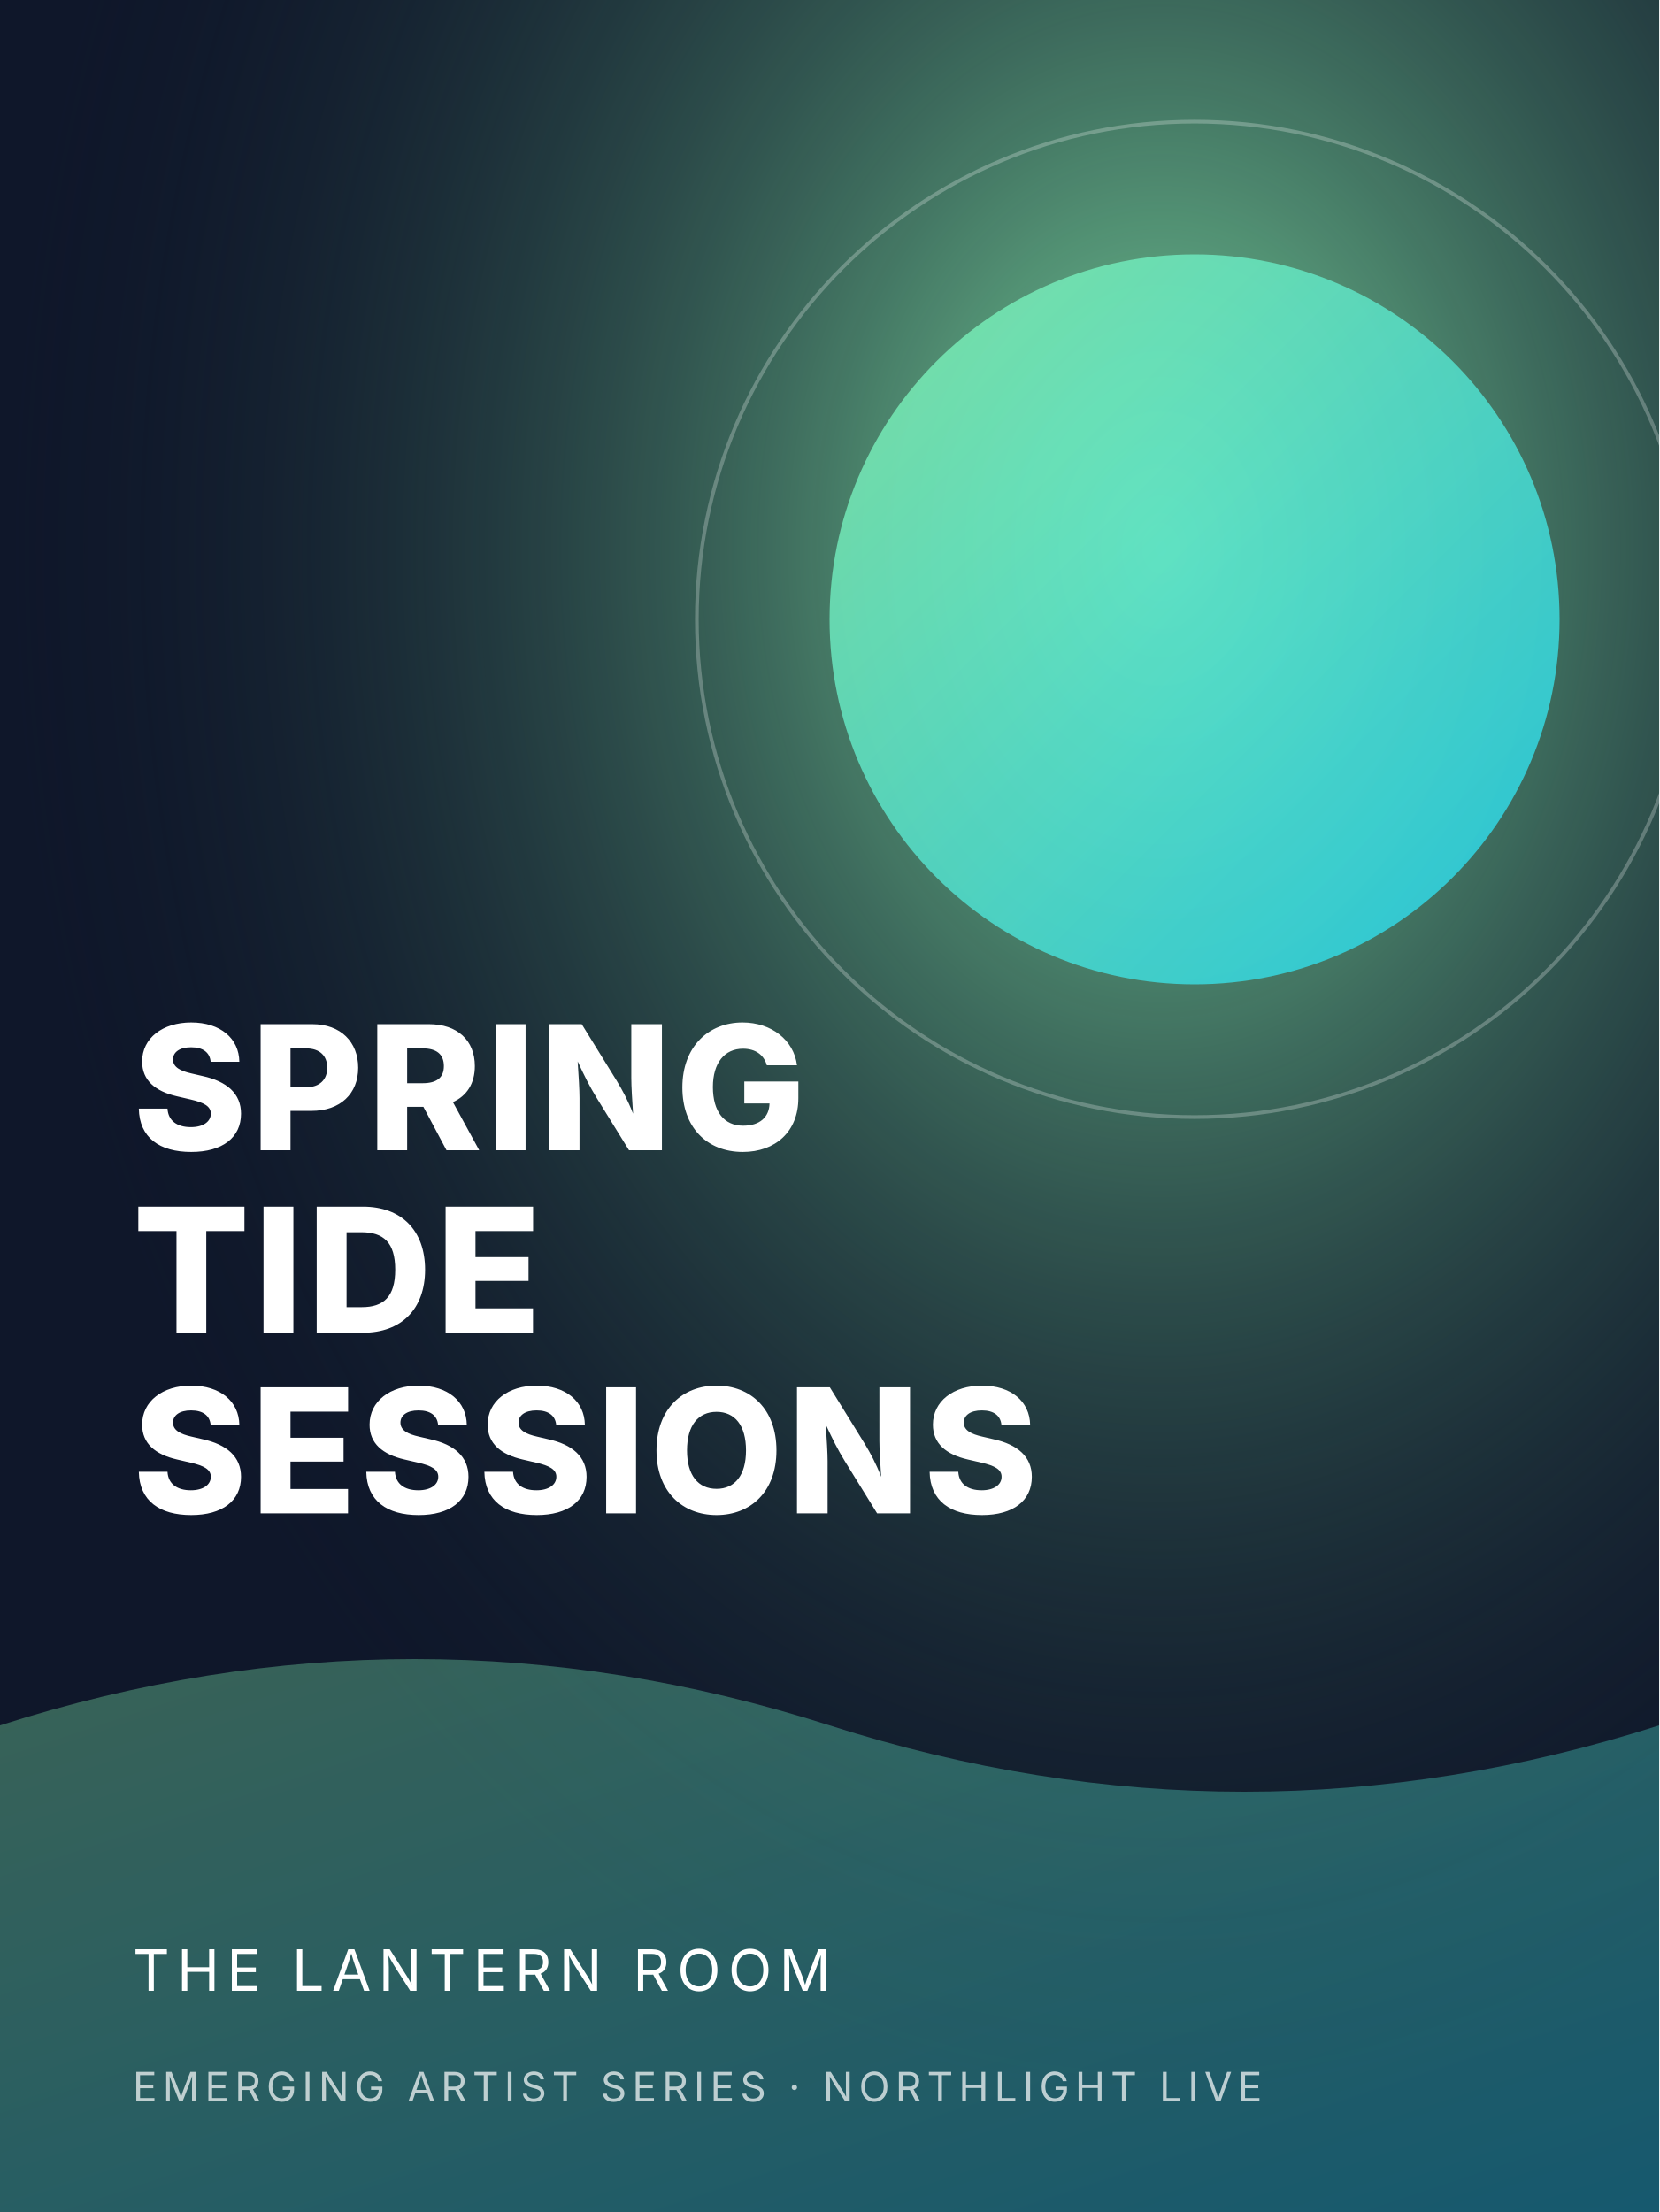
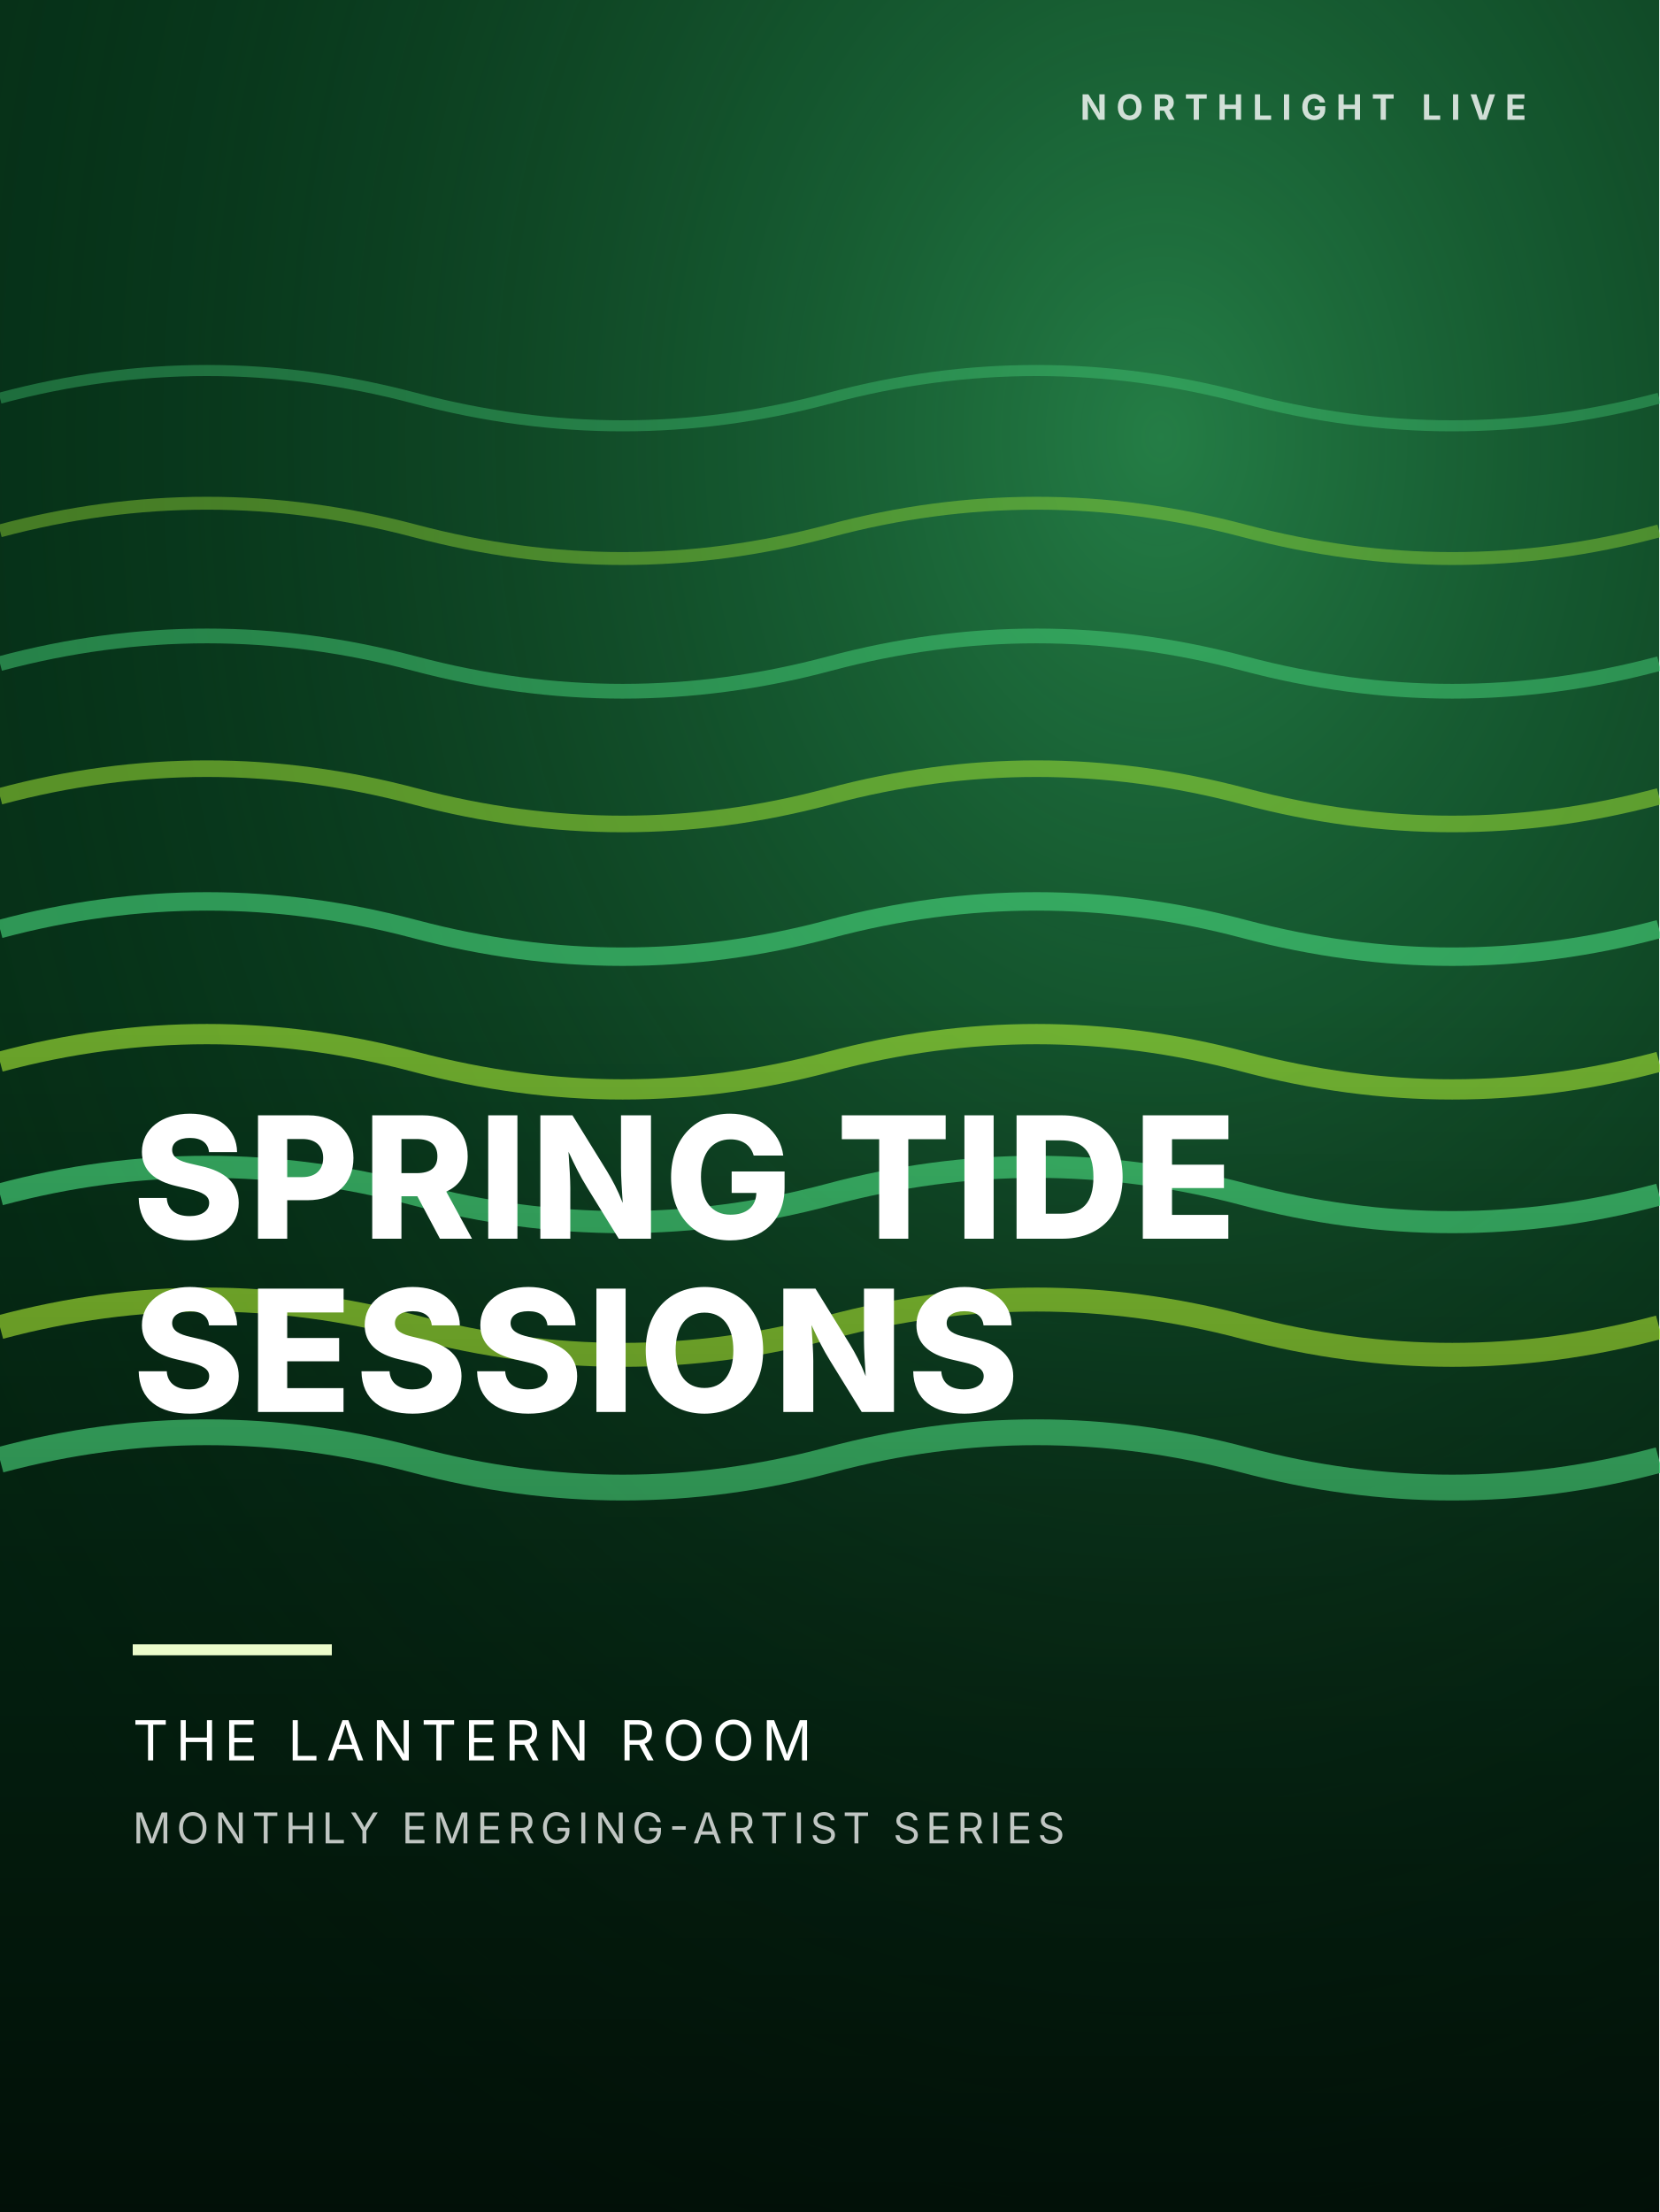
- <svg xmlns="http://www.w3.org/2000/svg" width="900" height="1200" viewBox="0 0 900 1200">
+ <svg xmlns="http://www.w3.org/2000/svg" width="900" height="1200" viewBox="0 0 900 1200" font-family="Inter, Helvetica, Arial, sans-serif">
  <defs>
    <linearGradient id="g" x1="0" y1="0" x2="1" y2="1">
-       <stop offset="0" stop-color="#86efac" />
-       <stop offset="1" stop-color="#22d3ee" />
+       <stop offset="0" stop-color="#4ade80" />
+       <stop offset="1" stop-color="#a3e635" />
    </linearGradient>
-     <radialGradient id="r" cx=".7" cy=".25" r=".7">
-       <stop offset="0" stop-color="#86efac" stop-opacity=".9" />
-       <stop offset="1" stop-color="#0f172a" stop-opacity="0" />
+     <radialGradient id="r" cx=".7" cy=".2" r=".9">
+       <stop offset="0" stop-color="#4ade80" stop-opacity=".45" />
+       <stop offset="1" stop-color="#052e16" stop-opacity="0" />
    </radialGradient>
+     <linearGradient id="bgfill" x1="0" y1="0" x2="0" y2="1">
+       <stop offset="0" stop-color="#052e16" />
+       <stop offset="1" stop-color="#052e16" />
+     </linearGradient>
+     <linearGradient id="shade" x1="0" y1="0" x2="0" y2="1">
+       <stop offset=".45" stop-color="#000" stop-opacity="0" />
+       <stop offset="1" stop-color="#000" stop-opacity=".65" />
+     </linearGradient>
+     <filter id="b">
+       <feGaussianBlur stdDeviation="14" />
+     </filter>
  </defs>
-   <rect width="900" height="1200" fill="#0f172a" />
+   <rect width="900" height="1200" fill="#052e16" />
  <rect width="900" height="1200" fill="url(#r)" />
-   <circle cx="648" cy="336" r="198" fill="url(#g)" opacity=".85" />
-   <circle cx="648" cy="336" r="270" fill="none" stroke="#fff" stroke-opacity=".25" stroke-width="2" />
-   <path d="M0 936 Q 225 864 450 936 T 900 936 V 1200 H 0 Z" fill="url(#g)" opacity=".35" />
-   <g font-family="Inter, Helvetica, Arial, sans-serif">
-     <text x="72" y="624" font-size="94" font-weight="800" fill="#fff" letter-spacing="2">SPRING</text>
-     <text x="72" y="723" font-size="94" font-weight="800" fill="#fff" letter-spacing="2">TIDE</text>
-     <text x="72" y="821" font-size="94" font-weight="800" fill="#fff" letter-spacing="2">SESSIONS</text>
-     <text x="72" y="1080" font-size="31" fill="#fff" letter-spacing="4">THE LANTERN ROOM</text>
-     <text x="72" y="1140" font-size="22" fill="#fff" opacity=".7" letter-spacing="3">EMERGING ARTIST SERIES · NORTHLIGHT LIVE</text>
-   </g>
+   <path d="M0 216 Q 112 186 225 216 T 450 216 T 675 216 T 900 216" fill="none" stroke="#4ade80" stroke-width="6" opacity="0.35" />
+   <path d="M0 288 Q 112 258 225 288 T 450 288 T 675 288 T 900 288" fill="none" stroke="#a3e635" stroke-width="7" opacity="0.41" />
+   <path d="M0 360 Q 112 330 225 360 T 450 360 T 675 360 T 900 360" fill="none" stroke="#4ade80" stroke-width="8" opacity="0.47" />
+   <path d="M0 432 Q 112 402 225 432 T 450 432 T 675 432 T 900 432" fill="none" stroke="#a3e635" stroke-width="9" opacity="0.53" />
+   <path d="M0 504 Q 112 474 225 504 T 450 504 T 675 504 T 900 504" fill="none" stroke="#4ade80" stroke-width="10" opacity="0.59" />
+   <path d="M0 576 Q 112 546 225 576 T 450 576 T 675 576 T 900 576" fill="none" stroke="#a3e635" stroke-width="11" opacity="0.65" />
+   <path d="M0 648 Q 112 618 225 648 T 450 648 T 675 648 T 900 648" fill="none" stroke="#4ade80" stroke-width="12" opacity="0.71" />
+   <path d="M0 720 Q 112 690 225 720 T 450 720 T 675 720 T 900 720" fill="none" stroke="#a3e635" stroke-width="13" opacity="0.77" />
+   <path d="M0 792 Q 112 762 225 792 T 450 792 T 675 792 T 900 792" fill="none" stroke="#4ade80" stroke-width="14" opacity="0.83" />
+   <rect width="900" height="1200" fill="url(#shade)" />
+   <text x="72" y="672" font-size="92" font-weight="800" fill="#fff" letter-spacing="2">SPRING TIDE</text>
+   <text x="72" y="766" font-size="92" font-weight="800" fill="#fff" letter-spacing="2">SESSIONS</text>
+   <rect x="72" y="892" width="108" height="6" fill="#ecfccb" />
+   <text x="72" y="955" font-size="30" fill="#fff" letter-spacing="4">THE LANTERN ROOM</text>
+   <text x="72" y="1000" font-size="23" fill="#fff" opacity=".75" letter-spacing="3">MONTHLY EMERGING-ARTIST SERIES</text>
+   <text x="828" y="65" text-anchor="end" font-size="19" font-weight="700" fill="#fff" opacity=".8" letter-spacing="5">NORTHLIGHT LIVE</text>
</svg>
